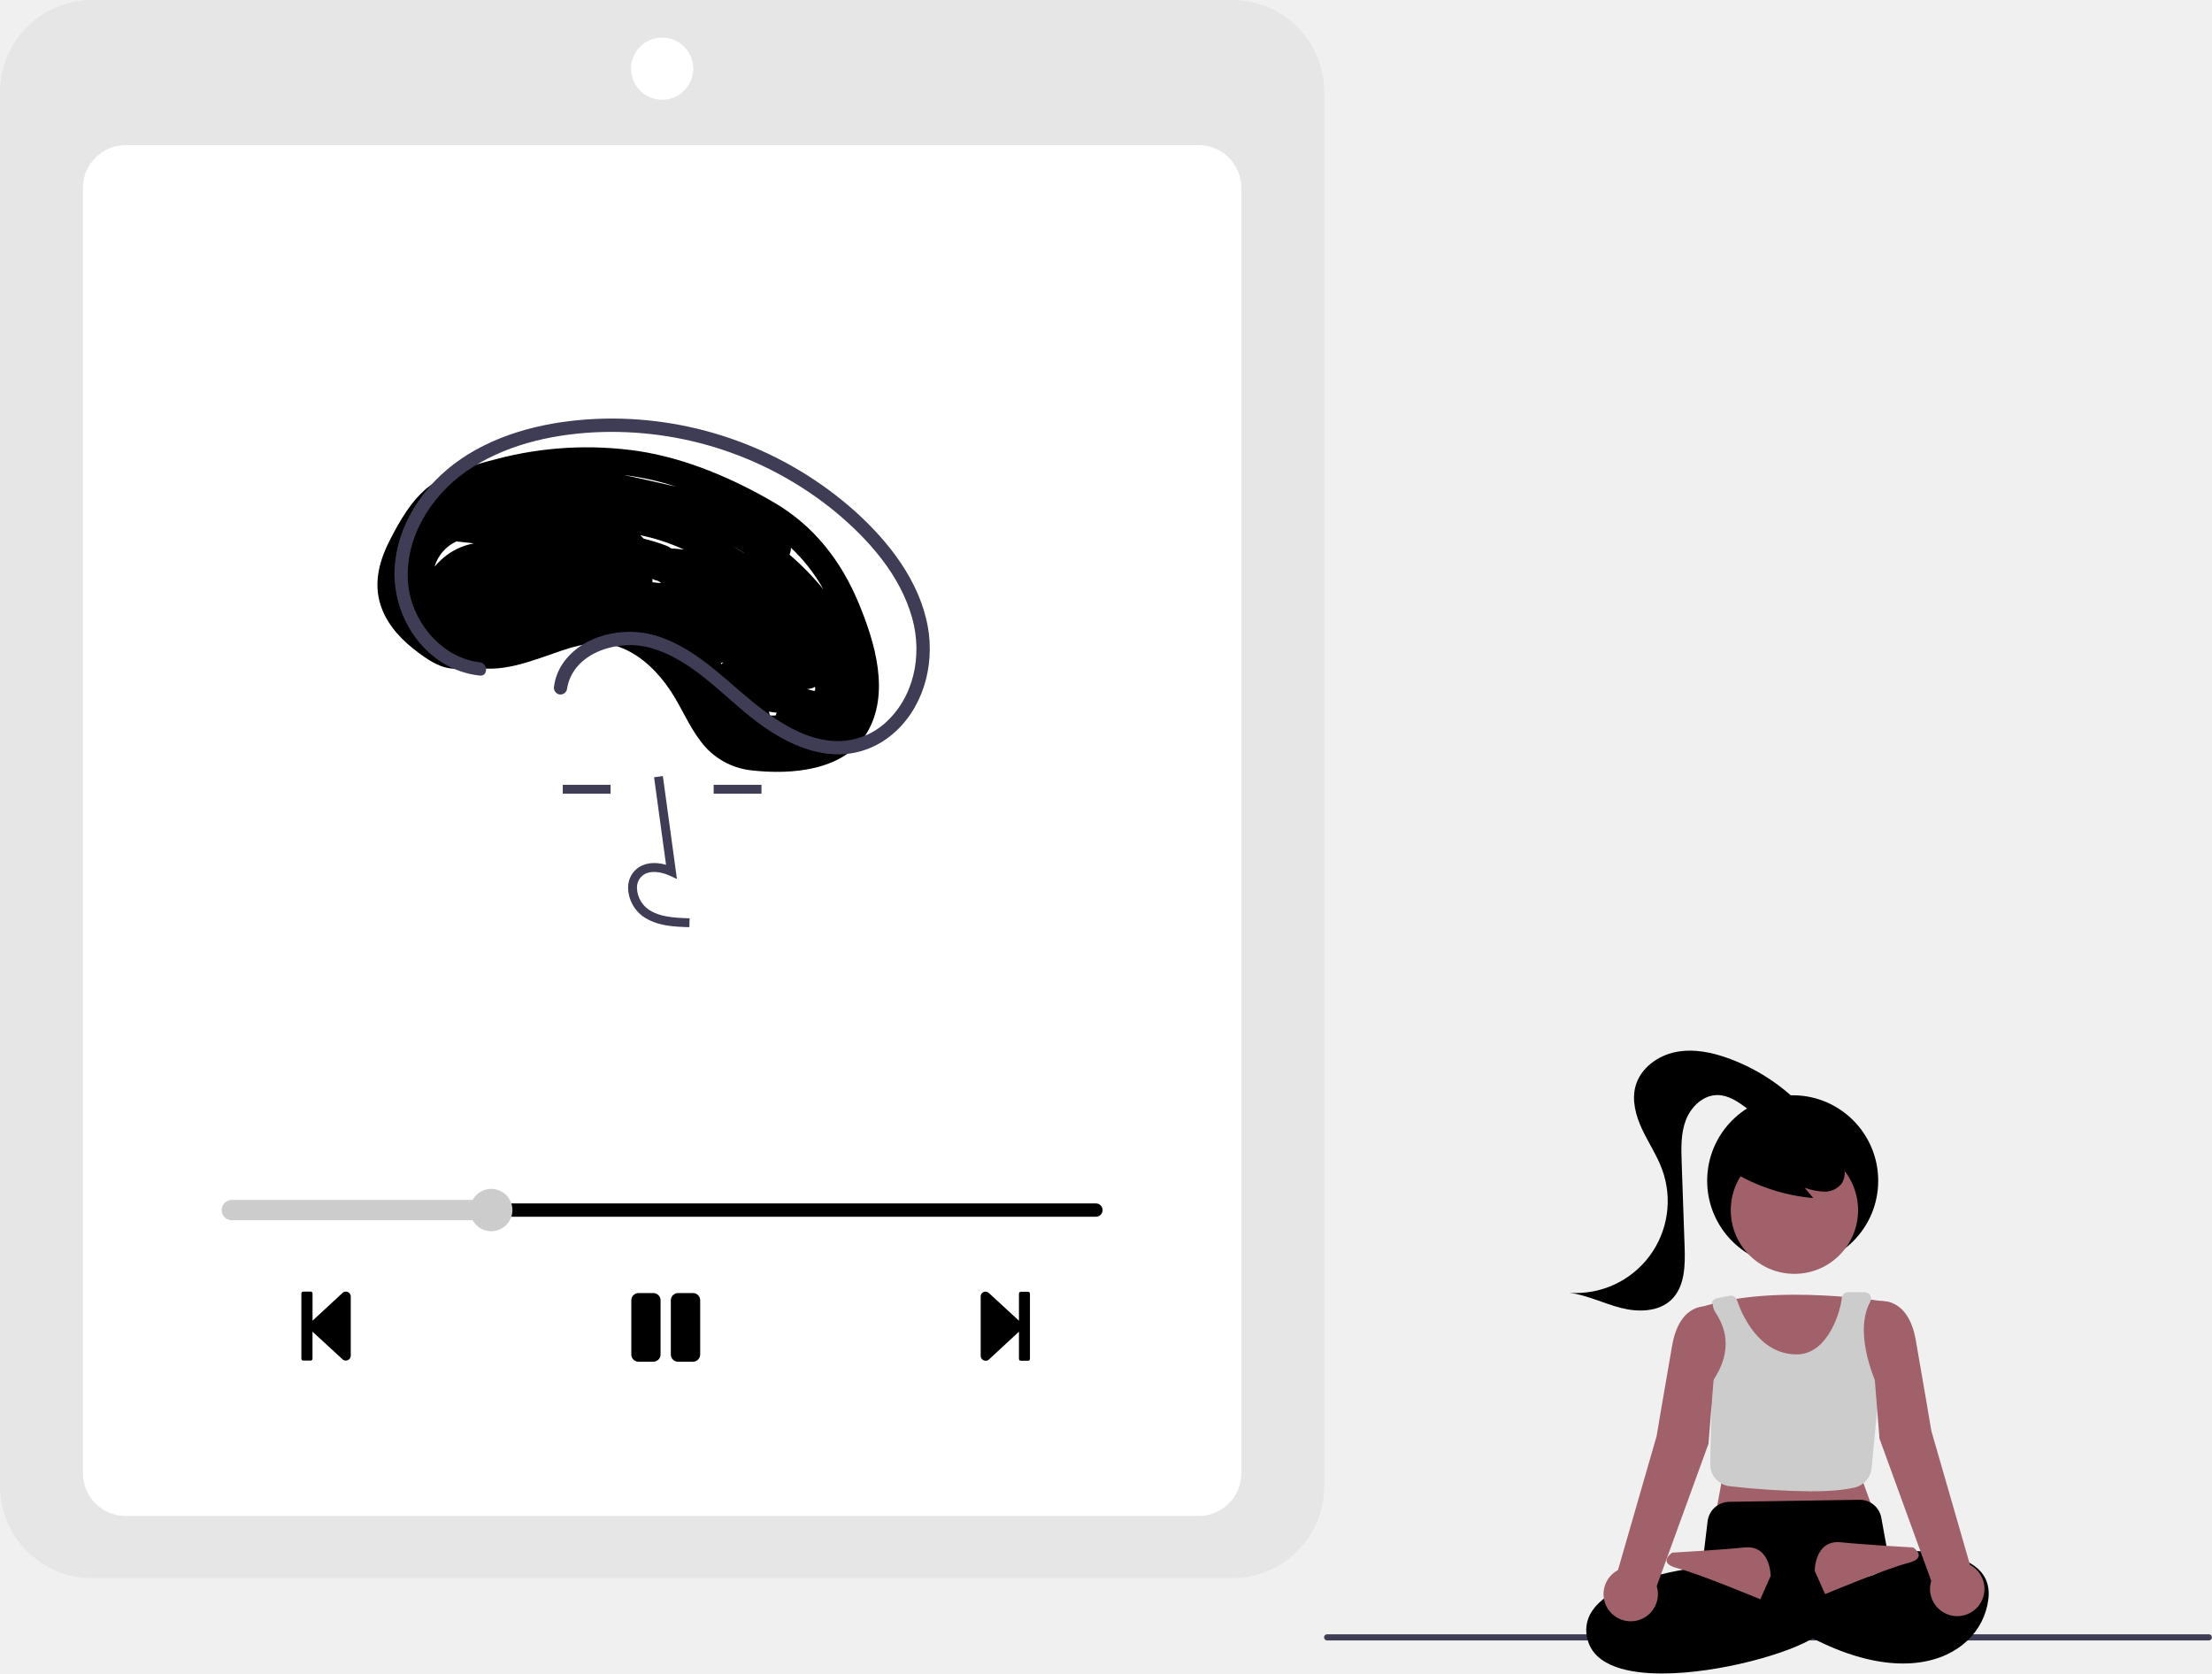
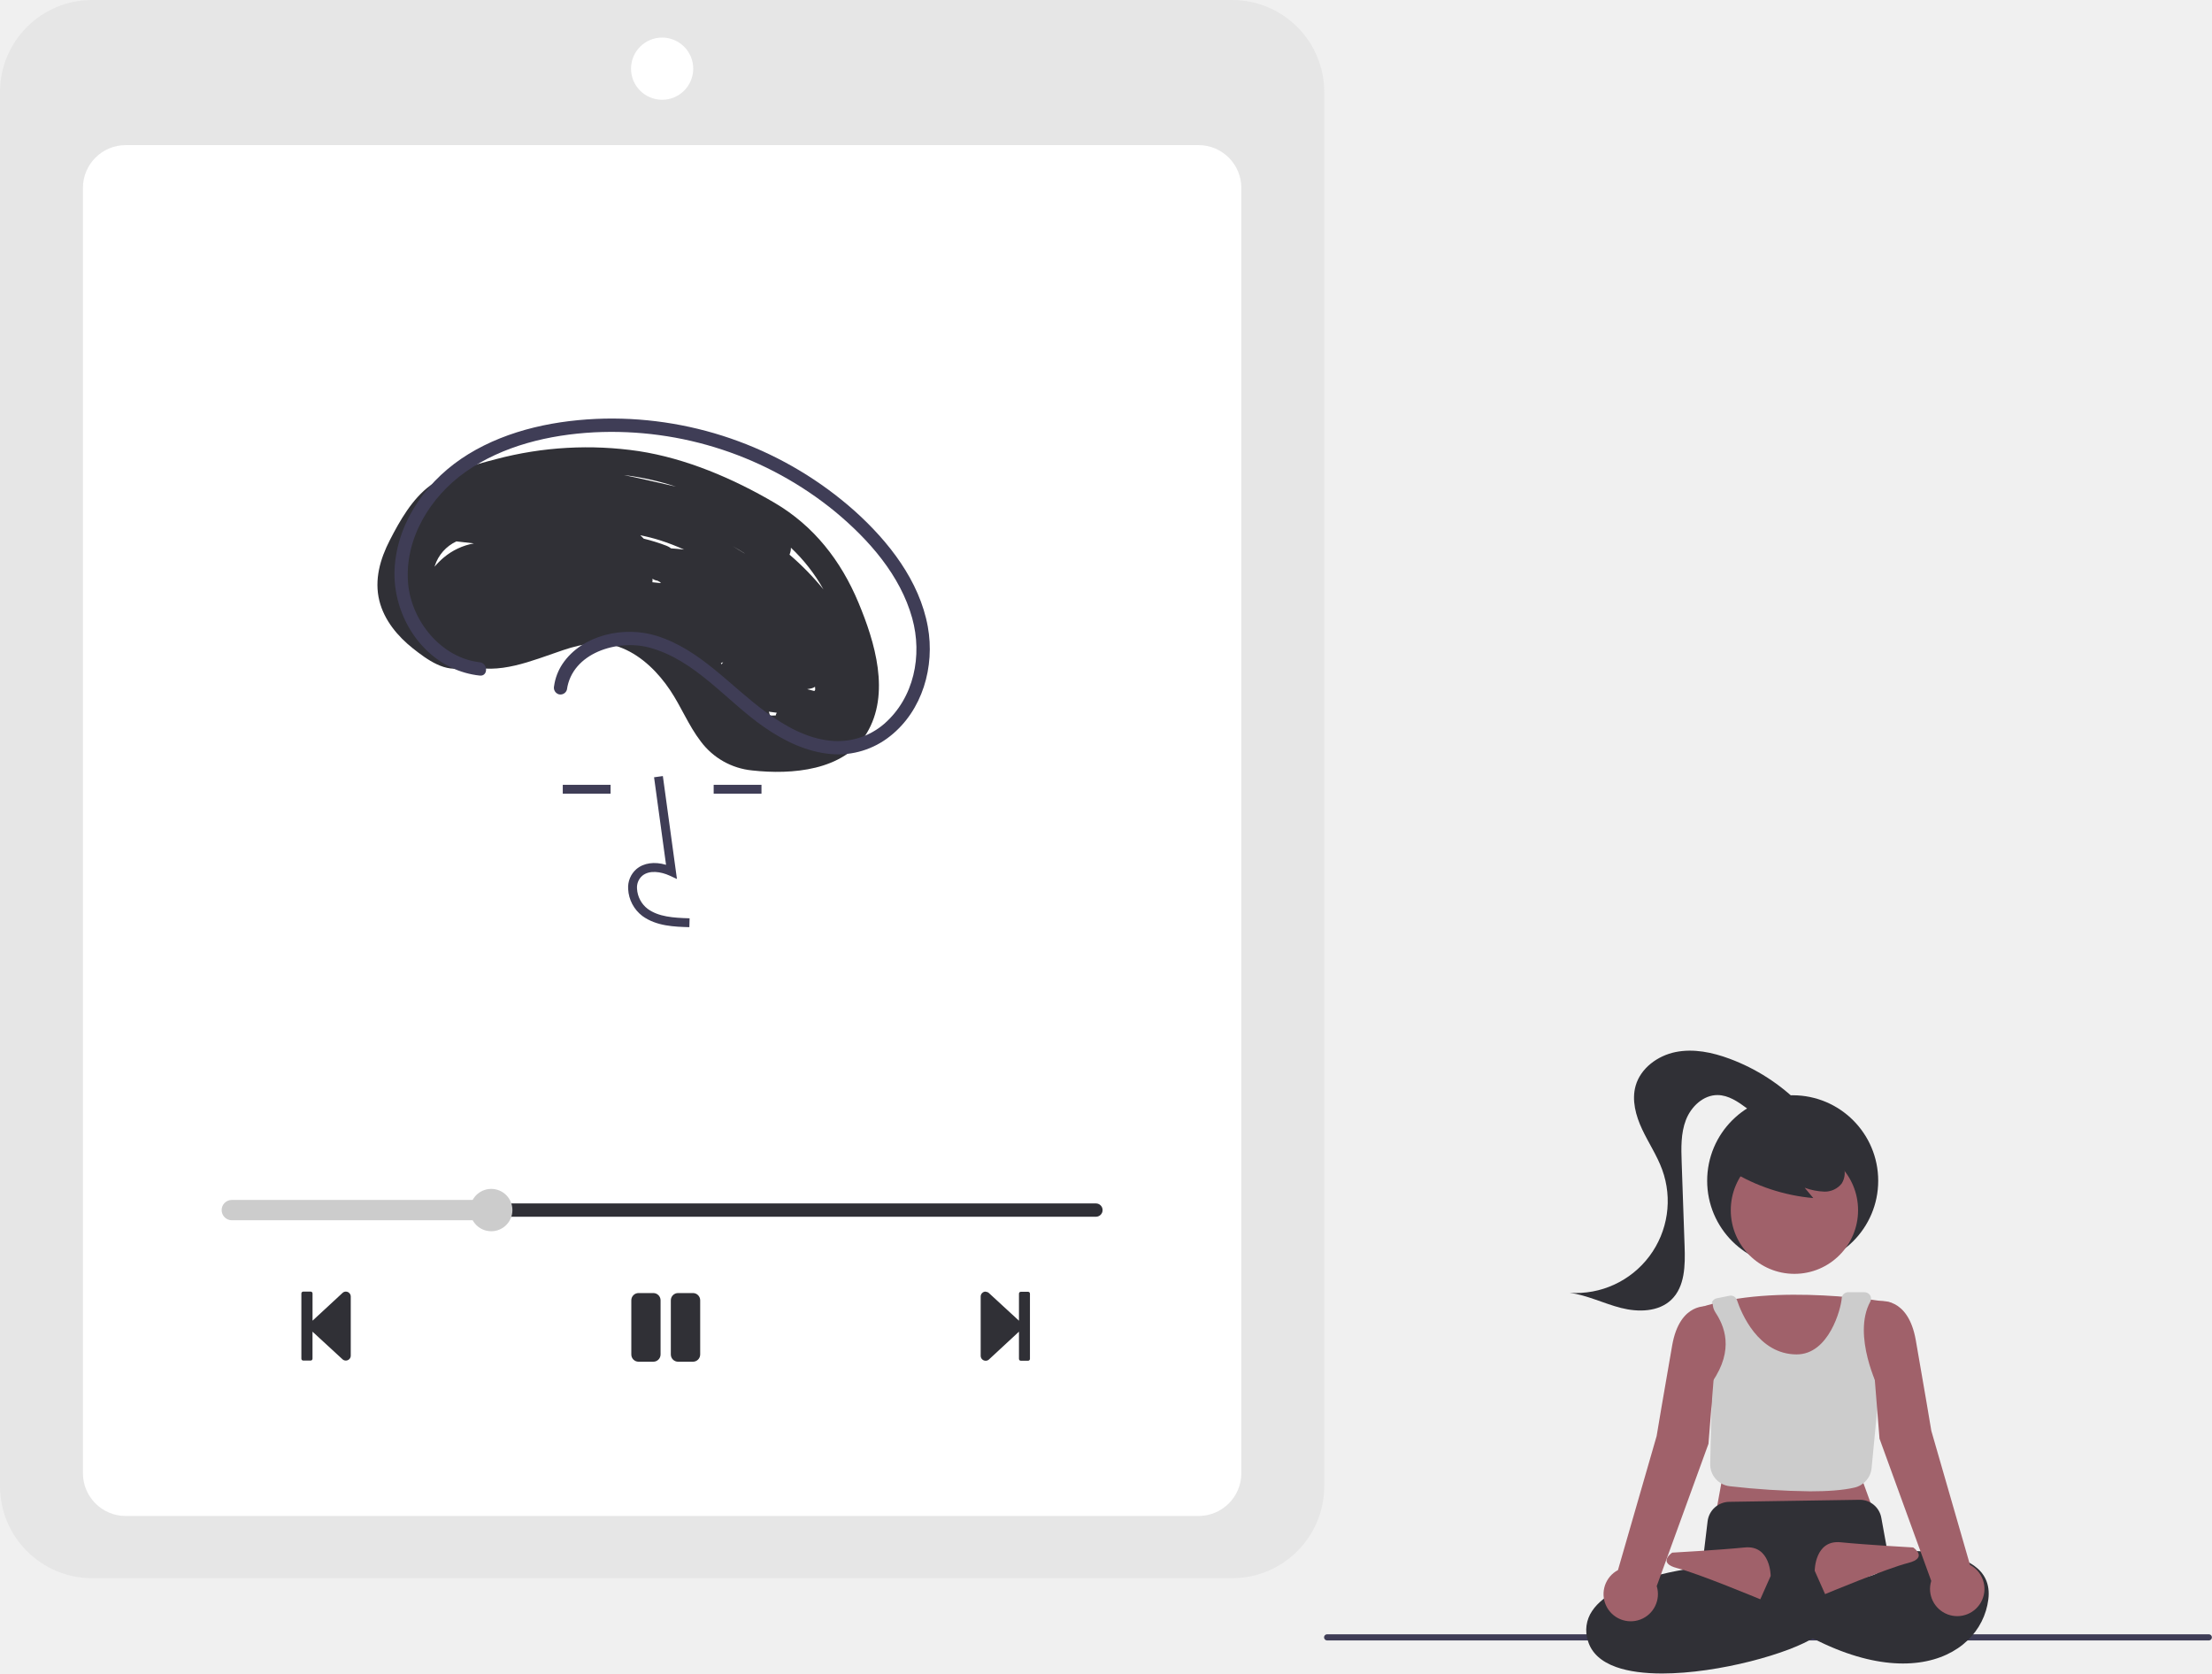
<svg xmlns="http://www.w3.org/2000/svg" data-name="Layer 1" width="853.562" height="645.776" viewBox="0 0 853.562 645.776">
  <path d="M1025.59,760.141h-340.294a1.191,1.191,0,0,1,0-2.381h340.294a1.191,1.191,0,0,1,0,2.381Z" transform="translate(-173.219 -127.1122)" fill="#3f3d56" />
-   <circle cx="691.759" cy="455.646" r="33" fill="#000000" />
+   <circle cx="691.759" cy="455.646" r="33" fill="#303036" />
  <circle cx="692.429" cy="467" r="24.561" fill="#a0616a" />
  <path d="M902.978,629.758s-45-8-74,2l8.5,67.5-2,11,60-2-4-11Z" transform="translate(-173.219 -127.1122)" fill="#a0616a" />
  <path d="M871.707,702.597a302.541,302.541,0,0,1-30.999-1.964,8.492,8.492,0,0,1-7.562-8.645l.73-31.567.085-.123c8.694-12.593,4.459-21.791,1.202-26.743a6.397,6.397,0,0,1-1.052-3.522h0c-.5-.695-.612.405-.302-.379a2.51,2.51,0,0,1,1.836-1.538l4.964-.992a2.499,2.499,0,0,1,2.858,1.651c1.668,4.977,8.169,20.991,23.066,20.987,12.445-.003,17.089-17.611,17.367-21.681a2.503,2.503,0,0,1,2.493-2.322h6.201a2.617,2.617,0,0,1,2.066.934,2.48,2.48,0,0,1,.244,2.751c-7.076,13.01,3.265,33.596,3.37,33.802l.066.13-2.918,30.293a8.541,8.541,0,0,1-6.574,7.477C884.336,702.206,878.239,702.597,871.707,702.597Z" transform="translate(-173.219 -127.1122)" fill="#ccc" />
-   <path d="M814.603,772.888c-6.72.001-12.872-.74-17.76-2.489-5.81-2.079-9.458-5.441-10.844-9.995a13.201,13.201,0,0,1,1.606-11.673c8.595-12.87,38.421-16.497,42.423-16.929l2.12-17.667a8.531,8.531,0,0,1,8.307-7.486l50.232-.784a8.421,8.421,0,0,1,8.496,6.978l2.854,15.7-32.938,15.97,4.98,13.945-.325.217C864.115,765.102,836.392,772.887,814.603,772.888Z" transform="translate(-173.219 -127.1122)" fill="#000000" />
-   <path d="M897.478,726.258s46-6,43,18-38,41-91,0l6-12s30,8,42,2Z" transform="translate(-173.219 -127.1122)" fill="#000000" />
+   <path d="M814.603,772.888c-6.72.001-12.872-.74-17.76-2.489-5.81-2.079-9.458-5.441-10.844-9.995a13.201,13.201,0,0,1,1.606-11.673c8.595-12.87,38.421-16.497,42.423-16.929l2.12-17.667a8.531,8.531,0,0,1,8.307-7.486l50.232-.784a8.421,8.421,0,0,1,8.496,6.978l2.854,15.7-32.938,15.97,4.98,13.945-.325.217C864.115,765.102,836.392,772.887,814.603,772.888Z" transform="translate(-173.219 -127.1122)" fill="#303036" />
+   <path d="M897.478,726.258s46-6,43,18-38,41-91,0l6-12s30,8,42,2Z" transform="translate(-173.219 -127.1122)" fill="#303036" />
  <path d="M856.478,735.258s0-12-10-11-28,2-28,2-6,4,2,6,32,12,32,12Z" transform="translate(-173.219 -127.1122)" fill="#a0616a" />
  <path d="M873.478,733.258s0-12,10-11,28,2,28,2,6,4-2,6-32,12-32,12Z" transform="translate(-173.219 -127.1122)" fill="#a0616a" />
  <path d="M933.4,730.985l-14.921-51.727s-3-18-6-35-14-15-14-15l-2,1v27l2,25,19.965,54.904a10.501,10.501,0,1,0,14.956-6.177Z" transform="translate(-173.219 -127.1122)" fill="#a0616a" />
  <path d="M832.478,631.258s-11-2-14,15-6,35-6,35l-14.921,51.727a10.496,10.496,0,1,0,14.956,6.177l19.965-54.904,2-25V634.494a3.618,3.618,0,0,0-2-3.236Z" transform="translate(-173.219 -127.1122)" fill="#a0616a" />
-   <path d="M841.335,579.024a73.041,73.041,0,0,0,31.599,10.412l-3.331-3.991a24.477,24.477,0,0,0,7.561,1.501,8.281,8.281,0,0,0,6.75-3.159,7.702,7.702,0,0,0,.516-7.115,14.589,14.589,0,0,0-4.589-5.739,27.323,27.323,0,0,0-25.431-4.545,16.33,16.33,0,0,0-7.595,4.872,9.236,9.236,0,0,0-1.863,8.561" transform="translate(-173.219 -127.1122)" fill="#000000" />
-   <path d="M868.084,553.421a75.485,75.485,0,0,0-27.463-17.759c-6.639-2.459-13.865-3.979-20.805-2.582s-13.504,6.198-15.44,13.008c-1.583,5.568.052,11.564,2.509,16.806s5.738,10.102,7.725,15.54a35.468,35.468,0,0,1-35.689,47.562c6.819.914,13.105,4.119,19.771,5.825s14.533,1.59,19.486-3.185c5.241-5.052,5.346-13.267,5.092-20.542q-.565-16.222-1.13-32.445c-.192-5.515-.356-11.208,1.633-16.356s6.716-9.656,12.235-9.609c4.183.035,7.884,2.569,11.239,5.068s6.904,5.165,11.071,5.536,8.923-2.711,8.611-6.883" transform="translate(-173.219 -127.1122)" fill="#000000" />
+   <path d="M841.335,579.024a73.041,73.041,0,0,0,31.599,10.412l-3.331-3.991a24.477,24.477,0,0,0,7.561,1.501,8.281,8.281,0,0,0,6.75-3.159,7.702,7.702,0,0,0,.516-7.115,14.589,14.589,0,0,0-4.589-5.739,27.323,27.323,0,0,0-25.431-4.545,16.33,16.33,0,0,0-7.595,4.872,9.236,9.236,0,0,0-1.863,8.561" transform="translate(-173.219 -127.1122)" fill="#303036" />
+   <path d="M868.084,553.421a75.485,75.485,0,0,0-27.463-17.759c-6.639-2.459-13.865-3.979-20.805-2.582s-13.504,6.198-15.44,13.008c-1.583,5.568.052,11.564,2.509,16.806s5.738,10.102,7.725,15.54a35.468,35.468,0,0,1-35.689,47.562c6.819.914,13.105,4.119,19.771,5.825s14.533,1.59,19.486-3.185c5.241-5.052,5.346-13.267,5.092-20.542q-.565-16.222-1.13-32.445c-.192-5.515-.356-11.208,1.633-16.356s6.716-9.656,12.235-9.609c4.183.035,7.884,2.569,11.239,5.068s6.904,5.165,11.071,5.536,8.923-2.711,8.611-6.883" transform="translate(-173.219 -127.1122)" fill="#303036" />
  <path d="M648.719,736.112h-440a35.54,35.54,0,0,1-35.5-35.5v-538a35.54,35.54,0,0,1,35.5-35.5h440a35.54,35.54,0,0,1,35.5,35.5v538A35.54,35.54,0,0,1,648.719,736.112Z" transform="translate(-173.219 -127.1122)" fill="#e6e6e6" />
  <path d="M635.719,712.112h-414a16.519,16.519,0,0,1-16.5-16.5v-496a16.519,16.519,0,0,1,16.5-16.5h414a16.519,16.519,0,0,1,16.5,16.5v496A16.519,16.519,0,0,1,635.719,712.112Z" transform="translate(-173.219 -127.1122)" fill="#fff" />
-   <path d="M504.448,359.578c-6.726-16.101-17.172-29.532-32.335-38.434-15.931-9.353-34.117-17.141-52.439-19.951a136.799,136.799,0,0,0-54.965,3.076c-8.64,2.238-18.165,4.837-25.452,10.195-6.966,5.122-11.738,13.548-15.623,21.117-3.722,7.252-6.042,15.237-4.028,23.359,1.856,7.485,7.047,13.718,12.984,18.409,5.304,4.19,12.721,9.736,19.815,7.14a5.529,5.529,0,0,0,1.146-.578c12.251,3.728,24.432-1.694,37.008-5.938,7.643-2.58,15.328-3.884,23.004-.664,7.563,3.172,13.719,9.405,18.23,16.123,4.292,6.39,7.118,13.645,11.827,19.771a28.093,28.093,0,0,0,19.858,11.213c15.196,1.7,35.365.134,44.119-14.254C516.927,394.83,510.823,374.838,504.448,359.578Zm-155.117-23.547q3.381.384,6.762.767a25.003,25.003,0,0,0-11.653,5.464,29.688,29.688,0,0,0-3.523,3.52c.031-.103.049-.201.082-.305A15.725,15.725,0,0,1,349.332,336.031Zm75.667,14.393a3.868,3.868,0,0,0,1.7.725c.072.012.144.025.216.037q.628.361,1.261.715c-.048.066-.084.139-.129.207-1.03-.107-2.062-.209-3.092-.312A5.424,5.424,0,0,0,424.999,350.425ZM452.275,382.678a4.515,4.515,0,0,0-.599.791q-.152-.22-.304-.44A2.985,2.985,0,0,1,452.275,382.678Zm17.616,19.066q1.532.201,3.064.403a3.871,3.871,0,0,0-.416,1.062c-.724.024-1.454.036-2.184.039Zm14.794-8.694q.617-.106,1.233-.212a4.487,4.487,0,0,0,1.802-.716c.002.072.008.145.011.217.009.246.032.553.063.903-.101.176-.203.352-.311.526Q486.084,393.409,484.685,393.049Zm-52.537-54.332a5.884,5.884,0,0,0-1.641-.965,70.962,70.962,0,0,0-8.87-2.774q-.677-.636-1.322-1.306a71.41,71.41,0,0,1,7.536,1.918,87.75,87.75,0,0,1,9.326,3.586Q434.66,338.895,432.148,338.717Zm28.301,1.896q-2.215-1.384-4.458-2.718,2.299,1.296,4.533,2.716Zm30.515,13.927a106.464,106.464,0,0,0-13.089-13.405,6.516,6.516,0,0,0,.542-2.671A67.264,67.264,0,0,1,490.963,354.54ZM434.054,314.899c-.625-.145-1.251-.29-1.878-.432-5.949-1.343-12.01-2.79-18.125-4.017.328.039.656.07.984.112A105.589,105.589,0,0,1,434.054,314.899Z" transform="translate(-173.219 -127.1122)" fill="#000000" />
+   <path d="M504.448,359.578c-6.726-16.101-17.172-29.532-32.335-38.434-15.931-9.353-34.117-17.141-52.439-19.951a136.799,136.799,0,0,0-54.965,3.076c-8.64,2.238-18.165,4.837-25.452,10.195-6.966,5.122-11.738,13.548-15.623,21.117-3.722,7.252-6.042,15.237-4.028,23.359,1.856,7.485,7.047,13.718,12.984,18.409,5.304,4.19,12.721,9.736,19.815,7.14a5.529,5.529,0,0,0,1.146-.578c12.251,3.728,24.432-1.694,37.008-5.938,7.643-2.58,15.328-3.884,23.004-.664,7.563,3.172,13.719,9.405,18.23,16.123,4.292,6.39,7.118,13.645,11.827,19.771a28.093,28.093,0,0,0,19.858,11.213c15.196,1.7,35.365.134,44.119-14.254C516.927,394.83,510.823,374.838,504.448,359.578Zm-155.117-23.547q3.381.384,6.762.767a25.003,25.003,0,0,0-11.653,5.464,29.688,29.688,0,0,0-3.523,3.52c.031-.103.049-.201.082-.305A15.725,15.725,0,0,1,349.332,336.031Zm75.667,14.393a3.868,3.868,0,0,0,1.7.725c.072.012.144.025.216.037q.628.361,1.261.715c-.048.066-.084.139-.129.207-1.03-.107-2.062-.209-3.092-.312A5.424,5.424,0,0,0,424.999,350.425ZM452.275,382.678a4.515,4.515,0,0,0-.599.791q-.152-.22-.304-.44A2.985,2.985,0,0,1,452.275,382.678Zm17.616,19.066q1.532.201,3.064.403a3.871,3.871,0,0,0-.416,1.062c-.724.024-1.454.036-2.184.039Zm14.794-8.694q.617-.106,1.233-.212a4.487,4.487,0,0,0,1.802-.716c.002.072.008.145.011.217.009.246.032.553.063.903-.101.176-.203.352-.311.526Q486.084,393.409,484.685,393.049Zm-52.537-54.332a5.884,5.884,0,0,0-1.641-.965,70.962,70.962,0,0,0-8.87-2.774q-.677-.636-1.322-1.306a71.41,71.41,0,0,1,7.536,1.918,87.75,87.75,0,0,1,9.326,3.586Q434.66,338.895,432.148,338.717Zm28.301,1.896q-2.215-1.384-4.458-2.718,2.299,1.296,4.533,2.716Zm30.515,13.927a106.464,106.464,0,0,0-13.089-13.405,6.516,6.516,0,0,0,.542-2.671A67.264,67.264,0,0,1,490.963,354.54ZM434.054,314.899c-.625-.145-1.251-.29-1.878-.432-5.949-1.343-12.01-2.79-18.125-4.017.328.039.656.07.984.112A105.589,105.589,0,0,1,434.054,314.899Z" transform="translate(-173.219 -127.1122)" fill="#303036" />
  <circle cx="255.5" cy="26.5" r="12" fill="#fff" />
-   <path d="M306.677,625.525c-.004-0-.009,0-.014,0a1.861,1.861,0,0,0-1.203.448l-11.639,10.772V626.239a.713.713,0,0,0-.713-.713h-2.882a.713.713,0,0,0-.713.713v25.181a.713.713,0,0,0,.713.713h2.868a.714.714,0,0,0,.714-.713v-10.436l11.639,10.716a1.848,1.848,0,0,0,1.204.434,1.889,1.889,0,0,0,1.916-1.86v-22.831A1.902,1.902,0,0,0,306.677,625.525Z" transform="translate(-173.219 -127.1122)" fill="#000000" />
-   <path d="M569.94,625.595l-.014 0h-2.798a.713.713,0,0,0-.713.713v10.45l-11.639-10.716a1.874,1.874,0,0,0-1.217-.448v-.07a1.902,1.902,0,0,0-1.916,1.889c-0.0.009-0.0.019,0,.028V650.3a1.903,1.903,0,0,0,1.902,1.903l.014-0a1.861,1.861,0,0,0,1.217-.434l11.639-10.786V651.489a.713.713,0,0,0,.713.713h2.798a.714.714,0,0,0,.727-.699V626.308A.713.713,0,0,0,569.94,625.595Z" transform="translate(-173.219 -127.1122)" fill="#000000" />
-   <rect x="243.609" y="498.973" width="11.289" height="26.496" rx="2.798" fill="#000000" />
-   <path d="M440.61,626.085h-5.736a2.798,2.798,0,0,0-2.798,2.798v20.9a2.798,2.798,0,0,0,2.798,2.798h5.736a2.798,2.798,0,0,0,2.798-2.798V628.883A2.798,2.798,0,0,0,440.61,626.085Z" transform="translate(-173.219 -127.1122)" fill="#000000" />
-   <path d="M596.12,596.637H264.115a2.567,2.567,0,0,1,0-5.134H596.12a2.567,2.567,0,1,1,0,5.134Z" transform="translate(-173.219 -127.1122)" fill="#000000" />
+   <path d="M306.677,625.525c-.004-0-.009,0-.014,0a1.861,1.861,0,0,0-1.203.448l-11.639,10.772V626.239a.713.713,0,0,0-.713-.713h-2.882a.713.713,0,0,0-.713.713v25.181a.713.713,0,0,0,.713.713h2.868a.714.714,0,0,0,.714-.713v-10.436l11.639,10.716a1.848,1.848,0,0,0,1.204.434,1.889,1.889,0,0,0,1.916-1.86v-22.831A1.902,1.902,0,0,0,306.677,625.525Z" transform="translate(-173.219 -127.1122)" fill="#303036" />
+   <path d="M569.94,625.595l-.014 0h-2.798a.713.713,0,0,0-.713.713v10.45l-11.639-10.716a1.874,1.874,0,0,0-1.217-.448v-.07a1.902,1.902,0,0,0-1.916,1.889c-0.0.009-0.0.019,0,.028V650.3a1.903,1.903,0,0,0,1.902,1.903l.014-0a1.861,1.861,0,0,0,1.217-.434l11.639-10.786V651.489a.713.713,0,0,0,.713.713h2.798a.714.714,0,0,0,.727-.699V626.308A.713.713,0,0,0,569.94,625.595Z" transform="translate(-173.219 -127.1122)" fill="#303036" />
+   <rect x="243.609" y="498.973" width="11.289" height="26.496" rx="2.798" fill="#303036" />
+   <path d="M440.61,626.085h-5.736a2.798,2.798,0,0,0-2.798,2.798v20.9a2.798,2.798,0,0,0,2.798,2.798h5.736a2.798,2.798,0,0,0,2.798-2.798V628.883A2.798,2.798,0,0,0,440.61,626.085Z" transform="translate(-173.219 -127.1122)" fill="#303036" />
+   <path d="M596.12,596.637H264.115a2.567,2.567,0,0,1,0-5.134H596.12a2.567,2.567,0,1,1,0,5.134Z" transform="translate(-173.219 -127.1122)" fill="#303036" />
  <path d="M362.795,602.233a8.17,8.17,0,1,1,8.156-8.184v.014A8.17,8.17,0,0,1,362.795,602.233Z" transform="translate(-173.219 -127.1122)" fill="#ccc" />
  <path d="M360.369,597.993H262.673a3.923,3.923,0,0,1,0-7.846H360.369a2.058,2.058,0,0,1,2.055,2.055v3.735A2.058,2.058,0,0,1,360.369,597.993Z" transform="translate(-173.219 -127.1122)" fill="#ccc" />
  <path d="M439.226,484.895c-5.662-.158-12.71-.356-18.136-4.32a13.929,13.929,0,0,1-5.481-10.4,9.369,9.369,0,0,1,3.186-7.694c2.835-2.395,6.975-2.959,11.437-1.647l-4.623-33.783,3.393-.465,5.435,39.716-2.834-1.3c-3.286-1.507-7.795-2.273-10.598.095a6.017,6.017,0,0,0-1.974,4.957,10.527,10.527,0,0,0,4.078,7.755c4.223,3.086,9.84,3.484,16.211,3.663Z" transform="translate(-173.219 -127.1122)" fill="#3f3d56" />
  <rect x="217.162" y="302.853" width="18.447" height="3.425" fill="#3f3d56" />
  <rect x="275.39" y="302.853" width="18.447" height="3.425" fill="#3f3d56" />
  <path d="M358.332,382.668c-14.855-1.694-26.36-15.927-27.624-30.369-1.503-17.181,8.502-33.499,22.229-43.14,14.355-10.082,32.24-14.293,49.545-15.22A136.166,136.166,0,0,1,495.558,324.618c12.967,10.77,25.077,24.488,29.667,41.058,3.986,14.391.742,30.693-10.832,40.772a27.361,27.361,0,0,1-20.996,6.465c-8.981-.932-17.267-5.655-24.439-10.87-13.952-10.144-25.406-24.276-42.404-29.577-12.464-3.887-28.638-.466-36.254,10.806a20.515,20.515,0,0,0-3.275,8.595,2.66,2.66,0,0,0,1.794,3.16,2.585,2.585,0,0,0,3.16-1.794c2-14.196,19.455-19.494,31.704-16.252,17.86,4.727,29.849,20.664,44.502,30.79,7.704,5.324,16.467,9.58,25.916,10.344a32.181,32.181,0,0,0,22.612-6.946c12.518-9.885,17.306-26.887,14.537-42.194-3.205-17.726-15.136-32.918-28.227-44.68a141.197,141.197,0,0,0-96.494-35.646c-18.108.416-37.002,4.154-52.602,13.725-15.132,9.284-26.828,24.815-28.356,42.869-1.345,15.891,7.18,32.512,21.816,39.474a34.164,34.164,0,0,0,10.947,3.09c3.28.374,3.253-4.767,0-5.138Z" transform="translate(-173.219 -127.1122)" fill="#3f3d56" />
</svg>
